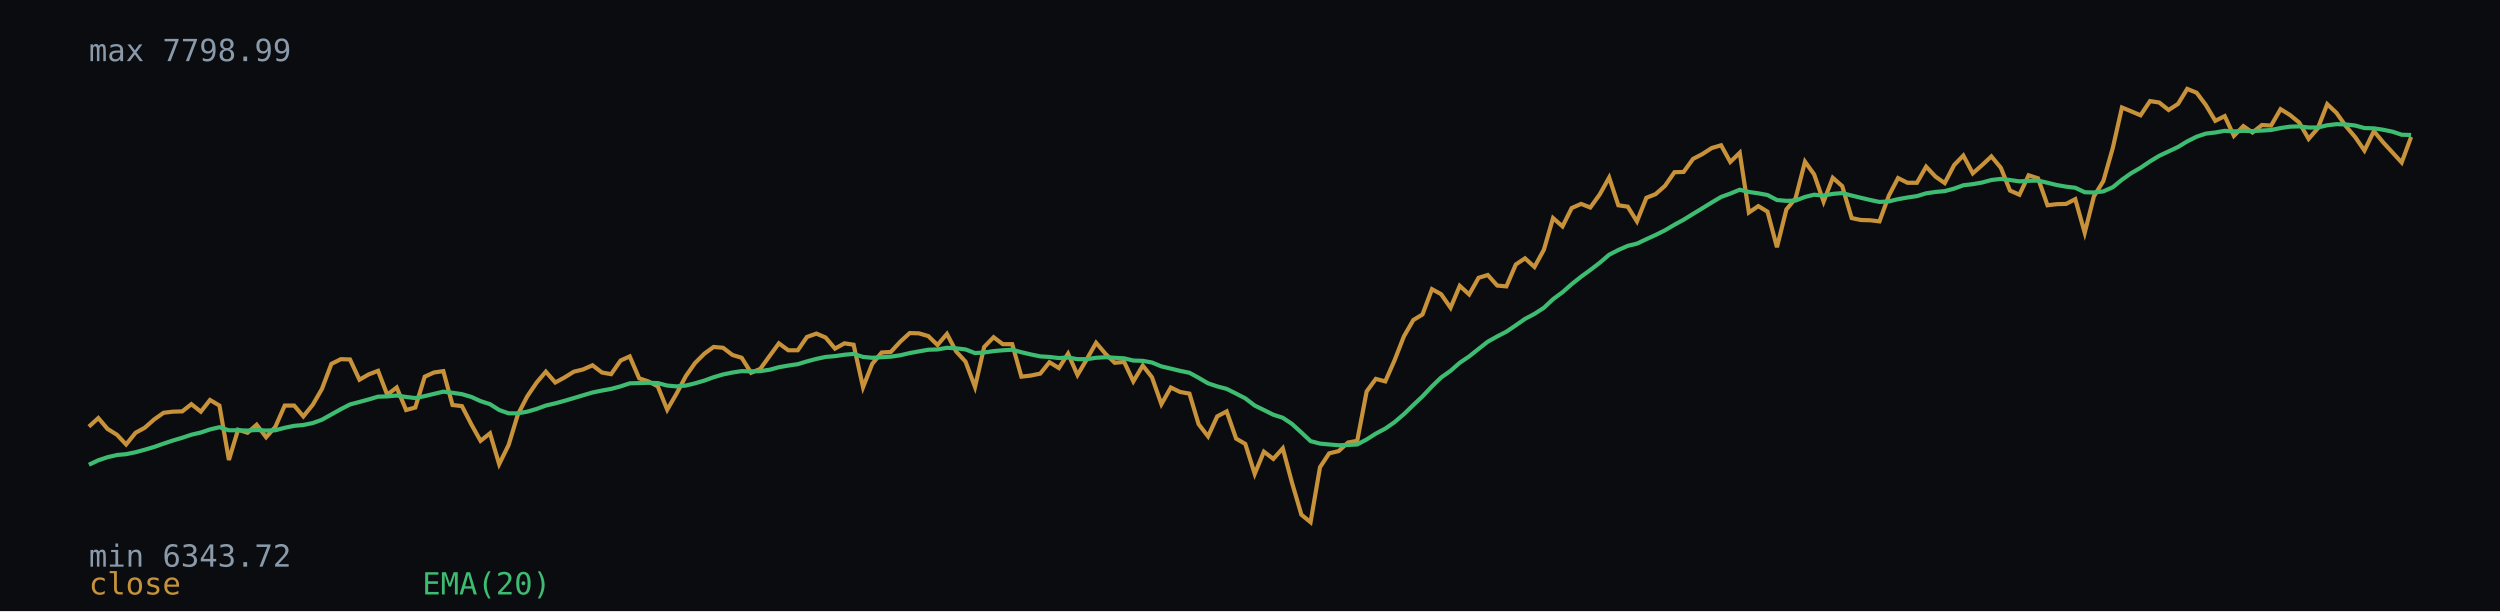
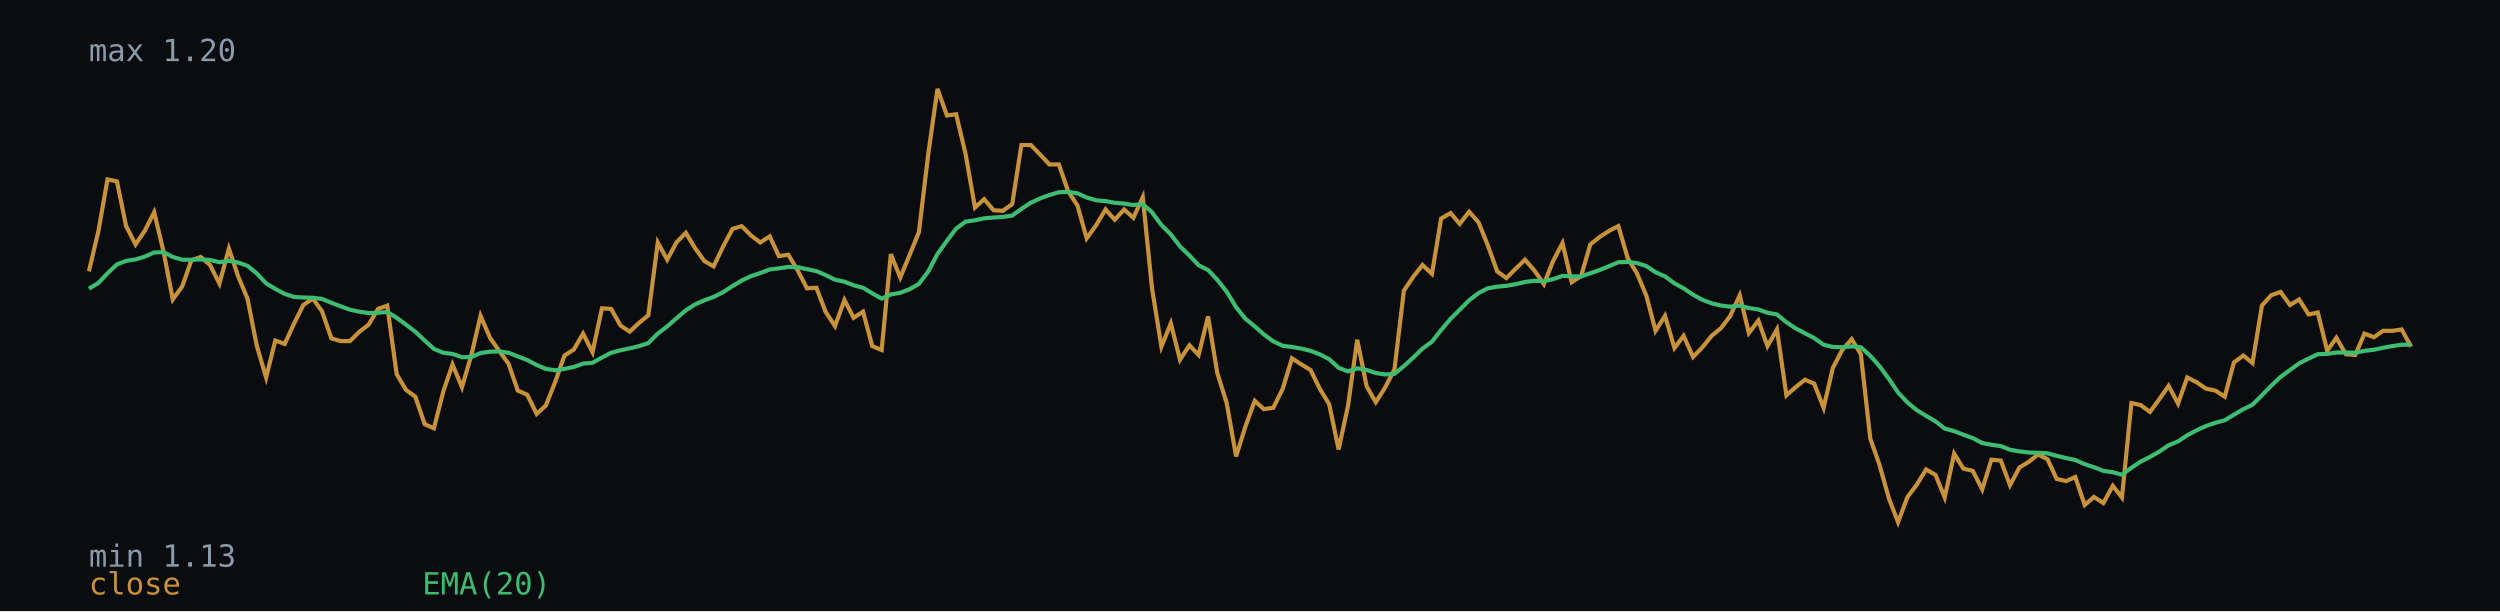
<svg xmlns="http://www.w3.org/2000/svg" width="900" height="220" viewBox="0 0 900 220">
  <rect width="900" height="220" fill="#0a0c0f" />
-   <polyline fill="none" stroke="#c8923a" stroke-width="1.5" points="32.0,153.6 35.4,150.5 38.7,154.4 42.1,156.5 45.4,160.0 48.8,155.8 52.1,154.0 55.5,151.0 58.9,148.6 62.2,148.2 65.6,148.1 68.9,145.5 72.3,148.2 75.6,144.0 79.0,146.0 82.4,165.6 85.7,154.7 89.1,155.8 92.4,152.9 95.8,157.4 99.1,153.7 102.5,146.0 105.9,146.0 109.2,149.9 112.6,145.7 115.9,140.0 119.3,131.0 122.7,129.3 126.0,129.4 129.4,136.7 132.7,134.8 136.1,133.5 139.4,142.1 142.8,139.5 146.2,147.6 149.5,146.7 152.9,135.6 156.2,134.1 159.6,133.6 162.9,145.8 166.3,146.2 169.7,152.8 173.0,158.7 176.4,156.0 179.7,167.1 183.1,160.2 186.4,149.3 189.8,142.7 193.2,137.7 196.5,133.8 199.9,137.7 203.2,135.9 206.6,133.8 209.9,133.0 213.3,131.5 216.7,134.1 220.0,134.7 223.4,129.8 226.7,128.3 230.1,136.2 233.4,137.3 236.8,139.1 240.2,147.5 243.5,141.8 246.9,135.4 250.2,130.7 253.6,127.3 256.9,124.9 260.3,125.2 263.7,127.8 267.0,128.8 270.4,134.2 273.7,132.8 277.1,128.1 280.4,123.6 283.8,126.1 287.2,126.1 290.5,121.3 293.9,120.1 297.2,121.5 300.6,125.5 304.0,123.6 307.3,124.1 310.7,139.4 314.0,131.0 317.4,126.9 320.7,126.7 324.1,123.0 327.5,119.9 330.8,120.0 334.2,121.0 337.5,124.2 340.9,120.2 344.2,126.5 347.6,130.2 351.0,139.3 354.3,124.9 357.7,121.4 361.0,123.9 364.4,123.9 367.7,135.6 371.1,135.2 374.5,134.5 377.8,130.4 381.2,132.5 384.5,127.3 387.9,135.0 391.2,129.4 394.6,123.4 398.0,127.4 401.3,130.6 404.7,130.3 408.0,137.3 411.4,131.6 414.7,135.8 418.1,145.5 421.5,139.5 424.8,141.1 428.2,141.7 431.5,152.7 434.9,157.1 438.2,149.9 441.6,148.1 445.0,157.9 448.3,159.8 451.7,170.6 455.0,162.6 458.4,165.2 461.8,161.4 465.1,173.7 468.5,185.3 471.8,188.0 475.2,168.2 478.5,163.2 481.9,162.4 485.3,159.3 488.6,158.7 492.0,140.9 495.3,136.4 498.7,137.3 502.0,129.8 505.4,121.1 508.8,115.2 512.1,113.2 515.5,104.1 518.8,105.9 522.2,110.8 525.5,102.9 528.9,106.0 532.3,100.0 535.6,99.0 539.0,102.8 542.3,103.1 545.7,95.2 549.0,93.0 552.4,96.1 555.8,89.9 559.1,78.5 562.5,81.5 565.8,74.9 569.2,73.4 572.5,74.7 575.9,70.0 579.3,63.9 582.6,73.9 586.0,74.4 589.3,79.7 592.7,71.2 596.0,69.9 599.4,66.9 602.8,62.0 606.1,61.9 609.5,57.2 612.8,55.5 616.2,53.3 619.6,52.3 622.9,58.3 626.3,55.0 629.6,76.5 633.0,74.2 636.3,76.2 639.7,89.0 643.1,75.4 646.4,71.4 649.8,58.2 653.1,62.8 656.5,72.6 659.8,64.0 663.2,67.0 666.6,78.5 669.9,79.2 673.3,79.3 676.6,79.7 680.0,70.4 683.3,64.1 686.7,65.8 690.1,65.8 693.4,60.0 696.8,63.6 700.1,65.9 703.5,59.4 706.8,56.0 710.2,62.4 713.6,59.4 716.9,56.3 720.3,60.4 723.6,68.6 727.0,70.1 730.3,63.1 733.7,64.2 737.1,73.9 740.4,73.5 743.8,73.4 747.1,71.7 750.5,83.8 753.8,70.7 757.2,65.2 760.6,53.3 763.9,38.7 767.3,40.1 770.6,41.5 774.0,36.4 777.3,36.9 780.7,39.6 784.1,37.4 787.4,32.0 790.8,33.4 794.1,37.8 797.5,43.5 800.9,41.8 804.2,48.9 807.6,45.4 810.9,47.7 814.3,45.0 817.6,45.2 821.0,39.3 824.4,41.4 827.7,44.1 831.1,50.0 834.4,46.2 837.8,37.5 841.1,40.6 844.5,45.4 847.9,49.4 851.2,54.2 854.6,47.2 857.9,51.2 861.3,54.9 864.6,58.5 868.0,49.3" />
-   <polyline fill="none" stroke="#3dbc72" stroke-width="1.5" points="32.0,167.3 35.4,165.7 38.7,164.6 42.1,163.8 45.4,163.5 48.8,162.8 52.1,161.9 55.5,160.9 58.9,159.7 62.2,158.6 65.6,157.6 68.9,156.5 72.3,155.7 75.6,154.6 79.0,153.8 82.4,154.9 85.7,154.9 89.1,155.0 92.4,154.8 95.8,155.0 99.1,154.9 102.5,154.0 105.9,153.3 109.2,153.0 112.6,152.3 115.9,151.1 119.3,149.2 122.7,147.3 126.0,145.6 129.4,144.7 132.7,143.8 136.1,142.8 139.4,142.7 142.8,142.4 146.2,142.9 149.5,143.3 152.9,142.6 156.2,141.8 159.6,141.0 162.9,141.4 166.3,141.9 169.7,142.9 173.0,144.4 176.4,145.5 179.7,147.6 183.1,148.8 186.4,148.8 189.8,148.2 193.2,147.2 196.5,146.0 199.9,145.2 203.2,144.3 206.6,143.3 209.9,142.3 213.3,141.3 216.7,140.6 220.0,140.0 223.4,139.1 226.7,138.0 230.1,137.9 233.4,137.8 236.8,137.9 240.2,138.8 243.5,139.1 246.9,138.8 250.2,138.0 253.6,137.0 256.9,135.8 260.3,134.8 263.7,134.1 267.0,133.6 270.4,133.7 273.7,133.6 277.1,133.1 280.4,132.2 283.8,131.6 287.2,131.1 290.5,130.1 293.9,129.2 297.2,128.5 300.6,128.2 304.0,127.7 307.3,127.4 310.7,128.5 314.0,128.8 317.4,128.6 320.7,128.4 324.1,127.9 327.5,127.1 330.8,126.5 334.2,125.9 337.5,125.8 340.9,125.2 344.2,125.4 347.6,125.8 351.0,127.1 354.3,126.9 357.7,126.4 361.0,126.1 364.4,125.9 367.7,126.8 371.1,127.6 374.5,128.3 377.8,128.5 381.2,128.9 384.5,128.7 387.9,129.3 391.2,129.3 394.6,128.8 398.0,128.6 401.3,128.8 404.7,129.0 408.0,129.8 411.4,129.9 414.7,130.5 418.1,131.9 421.5,132.7 424.8,133.5 428.2,134.2 431.5,136.0 434.9,138.0 438.2,139.1 441.6,140.0 445.0,141.7 448.3,143.4 451.7,146.0 455.0,147.6 458.4,149.3 461.8,150.4 465.1,152.6 468.5,155.7 471.8,158.8 475.2,159.7 478.5,160.0 481.9,160.3 485.3,160.2 488.6,160.0 492.0,158.2 495.3,156.1 498.7,154.3 502.0,152.0 505.4,149.1 508.8,145.8 512.1,142.7 515.5,139.1 518.8,135.9 522.2,133.5 525.5,130.6 528.9,128.3 532.3,125.6 535.6,123.0 539.0,121.1 542.3,119.4 545.7,117.1 549.0,114.8 552.4,113.0 555.8,110.8 559.1,107.7 562.5,105.2 565.8,102.3 569.2,99.6 572.5,97.2 575.9,94.6 579.3,91.7 582.6,90.0 586.0,88.5 589.3,87.7 592.7,86.1 596.0,84.6 599.4,82.9 602.8,80.9 606.1,79.1 609.5,77.0 612.8,75.0 616.2,72.9 619.6,70.9 622.9,69.7 626.3,68.3 629.6,69.1 633.0,69.6 636.3,70.2 639.7,72.0 643.1,72.3 646.4,72.2 649.8,70.9 653.1,70.1 656.5,70.4 659.8,69.8 663.2,69.5 666.6,70.4 669.9,71.2 673.3,72.0 676.6,72.7 680.0,72.5 683.3,71.7 686.7,71.1 690.1,70.6 693.4,69.6 696.8,69.1 700.1,68.8 703.5,67.9 706.8,66.7 710.2,66.3 713.6,65.7 716.9,64.8 720.3,64.4 723.6,64.8 727.0,65.3 730.3,65.1 733.7,65.0 737.1,65.8 740.4,66.6 743.8,67.2 747.1,67.6 750.5,69.2 753.8,69.3 757.2,68.9 760.6,67.4 763.9,64.7 767.3,62.3 770.6,60.4 774.0,58.1 777.3,56.1 780.7,54.5 784.1,52.9 787.4,50.9 790.8,49.2 794.1,48.1 797.5,47.7 800.9,47.1 804.2,47.3 807.6,47.1 810.9,47.2 814.3,47.0 817.6,46.8 821.0,46.1 824.4,45.6 827.7,45.5 831.1,45.9 834.4,45.9 837.8,45.1 841.1,44.7 844.5,44.8 847.9,45.2 851.2,46.1 854.6,46.2 857.9,46.7 861.3,47.4 864.6,48.5 868.0,48.6" />
-   <text x="32" y="22" fill="#8a9aaa" font-size="11" font-family="monospace">max 7798.99</text>
-   <text x="32" y="204" fill="#8a9aaa" font-size="11" font-family="monospace">min 6343.72</text>
+   <polyline fill="none" stroke="#c8923a" stroke-width="1.5" points="32.0,97.7 35.4,83.3 38.7,64.6 42.1,65.3 45.4,81.4 48.8,88.0 52.1,83.1 55.5,76.4 58.9,90.7 62.2,107.8 65.6,103.1 68.9,93.7 72.3,92.5 75.6,95.4 79.0,102.1 82.4,89.5 85.7,99.4 89.1,107.5 92.4,124.3 95.8,135.9 99.1,122.6 102.5,123.8 105.9,116.4 109.2,109.8 112.6,107.5 115.9,112.0 119.3,121.8 122.7,122.8 126.0,122.8 129.4,119.4 132.7,116.9 136.1,111.2 139.4,110.0 142.8,134.7 146.2,140.4 149.5,142.8 152.9,152.7 156.2,154.2 159.6,140.9 162.9,131.2 166.3,139.4 169.7,127.8 173.0,113.7 176.4,121.6 179.7,126.3 183.1,131.0 186.4,140.6 189.8,142.1 193.2,149.0 196.5,146.0 199.9,137.4 203.2,128.0 206.6,125.8 209.9,120.1 213.3,126.8 216.7,111.0 220.0,111.2 223.4,117.2 226.7,119.4 230.1,116.2 233.4,113.5 236.8,87.3 240.2,93.5 243.5,87.3 246.9,83.8 250.2,89.3 253.6,94.0 256.9,95.9 260.3,88.8 263.7,82.4 267.0,81.4 270.4,84.8 273.7,87.3 277.1,85.1 280.4,92.2 283.8,91.7 287.2,97.4 290.5,103.8 293.9,103.6 297.2,112.2 300.6,117.4 304.0,108.0 307.3,114.4 310.7,112.2 314.0,124.6 317.4,126.0 320.7,91.5 324.1,99.9 327.5,91.7 330.8,83.6 334.2,55.2 337.5,32.0 340.9,41.6 344.2,41.1 347.6,55.4 351.0,74.7 354.3,71.7 357.7,75.7 361.0,75.9 364.4,73.5 367.7,52.2 371.1,52.2 374.5,55.7 377.8,59.2 381.2,59.2 384.5,68.8 387.9,74.0 391.2,85.8 394.6,81.1 398.0,75.4 401.3,79.1 404.7,75.4 408.0,78.4 411.4,71.0 414.7,103.6 418.1,124.8 421.5,116.4 424.8,129.5 428.2,124.3 431.5,127.8 434.9,113.9 438.2,134.2 441.6,145.1 445.0,164.3 448.3,153.7 451.7,144.3 455.0,147.3 458.4,146.8 461.8,139.9 465.1,129.0 468.5,131.2 471.8,133.2 475.2,140.1 478.5,145.5 481.9,161.8 485.3,146.0 488.6,122.3 492.0,139.1 495.3,144.8 498.7,139.4 502.0,133.0 505.4,104.6 508.8,99.6 512.1,95.4 515.5,98.6 518.8,78.7 522.2,76.7 525.5,80.6 528.9,76.2 532.3,80.1 535.6,88.3 539.0,97.7 542.3,100.1 545.7,96.7 549.0,93.5 552.4,97.4 555.8,102.3 559.1,94.0 562.5,87.5 565.8,101.6 569.2,99.4 572.5,88.0 575.9,85.3 579.3,83.1 582.6,81.4 586.0,93.0 589.3,98.4 592.7,106.5 596.0,119.1 599.4,113.7 602.8,125.3 606.1,120.9 609.5,128.5 612.8,125.1 616.2,120.9 619.6,118.1 622.9,113.7 626.3,106.3 629.6,119.9 633.0,115.4 636.3,124.6 639.7,118.6 643.1,142.3 646.4,139.4 649.8,136.7 653.1,138.1 656.5,146.8 659.8,132.5 663.2,126.0 666.6,122.1 669.9,127.5 673.3,157.9 676.6,167.3 680.0,179.4 683.3,188.0 686.7,178.9 690.1,174.4 693.4,169.0 696.8,171.0 700.1,179.1 703.5,163.3 706.8,168.7 710.2,169.5 713.6,176.2 716.9,165.5 720.3,165.8 723.6,174.7 727.0,168.3 730.3,166.3 733.7,163.6 737.1,165.3 740.4,172.4 743.8,173.2 747.1,171.7 750.5,181.8 753.8,178.9 757.2,181.1 760.6,174.9 763.9,179.1 767.3,145.1 770.6,145.8 774.0,148.3 777.3,143.8 780.7,138.9 784.1,145.3 787.4,135.9 790.8,137.6 794.1,139.9 797.5,140.6 800.9,142.8 804.2,130.5 807.6,128.0 810.9,130.7 814.3,110.0 817.6,106.3 821.0,105.1 824.4,109.8 827.7,107.8 831.1,113.2 834.4,112.5 837.8,126.3 841.1,121.6 844.5,127.5 847.9,127.8 851.2,120.1 854.6,121.4 857.9,119.1 861.3,119.1 864.6,118.6 868.0,124.8" />
+   <polyline fill="none" stroke="#3dbc72" stroke-width="1.5" points="32.0,103.9 35.4,101.9 38.7,98.4 42.1,95.2 45.4,93.9 48.8,93.4 52.1,92.4 55.5,90.9 58.9,90.8 62.2,92.5 65.6,93.5 68.9,93.5 72.3,93.4 75.6,93.6 79.0,94.4 82.4,93.9 85.7,94.5 89.1,95.7 92.4,98.4 95.8,102.0 99.1,104.0 102.5,105.8 105.9,106.9 109.2,107.1 112.6,107.2 115.9,107.6 119.3,109.0 122.7,110.3 126.0,111.5 129.4,112.2 132.7,112.7 136.1,112.6 139.4,112.3 142.8,114.4 146.2,116.9 149.5,119.4 152.9,122.6 156.2,125.6 159.6,127.0 162.9,127.4 166.3,128.6 169.7,128.5 173.0,127.1 176.4,126.6 179.7,126.5 183.1,127.0 186.4,128.3 189.8,129.6 193.2,131.4 196.5,132.8 199.9,133.3 203.2,132.8 206.6,132.1 209.9,130.9 213.3,130.6 216.7,128.7 220.0,127.0 223.4,126.1 226.7,125.4 230.1,124.6 233.4,123.5 236.8,120.1 240.2,117.5 243.5,114.6 246.9,111.7 250.2,109.6 253.6,108.1 256.9,106.9 260.3,105.2 263.7,103.0 267.0,101.0 270.4,99.4 273.7,98.3 277.1,97.0 280.4,96.6 283.8,96.1 287.2,96.2 290.5,96.9 293.9,97.6 297.2,99.0 300.6,100.7 304.0,101.4 307.3,102.7 310.7,103.6 314.0,105.6 317.4,107.5 320.7,106.0 324.1,105.4 327.5,104.1 330.8,102.2 334.2,97.7 337.5,91.4 340.9,86.7 344.2,82.3 347.6,79.8 351.0,79.3 354.3,78.6 357.7,78.3 361.0,78.1 364.4,77.6 367.7,75.2 371.1,73.0 374.5,71.4 377.8,70.2 381.2,69.2 384.5,69.1 387.9,69.6 391.2,71.1 394.6,72.1 398.0,72.4 401.3,73.0 404.7,73.3 408.0,73.8 411.4,73.5 414.7,76.4 418.1,81.0 421.5,84.4 424.8,88.7 428.2,92.0 431.5,95.5 434.9,97.2 438.2,100.7 441.6,105.0 445.0,110.6 448.3,114.7 451.7,117.5 455.0,120.4 458.4,122.9 461.8,124.5 465.1,124.9 468.5,125.5 471.8,126.3 475.2,127.6 478.5,129.3 481.9,132.4 485.3,133.7 488.6,132.6 492.0,133.2 495.3,134.3 498.7,134.8 502.0,134.6 505.4,131.8 508.8,128.7 512.1,125.5 515.5,123.0 518.8,118.8 522.2,114.8 525.5,111.5 528.9,108.1 532.3,105.5 535.6,103.8 539.0,103.2 542.3,102.9 545.7,102.3 549.0,101.5 552.4,101.1 555.8,101.2 559.1,100.5 562.5,99.3 565.8,99.5 569.2,99.5 572.5,98.4 575.9,97.2 579.3,95.8 582.6,94.4 586.0,94.3 589.3,94.7 592.7,95.8 596.0,98.0 599.4,99.5 602.8,102.0 606.1,103.8 609.5,106.1 612.8,107.9 616.2,109.2 619.6,110.0 622.9,110.4 626.3,110.0 629.6,110.9 633.0,111.4 636.3,112.6 639.7,113.2 643.1,116.0 646.4,118.2 649.8,120.0 653.1,121.7 656.5,124.1 659.8,124.9 663.2,125.0 666.6,124.7 669.9,125.0 673.3,128.1 676.6,131.8 680.0,136.4 683.3,141.3 686.7,144.9 690.1,147.7 693.4,149.7 696.8,151.7 700.1,154.3 703.5,155.2 706.8,156.5 710.2,157.7 713.6,159.5 716.9,160.1 720.3,160.6 723.6,161.9 727.0,162.5 730.3,162.9 733.7,163.0 737.1,163.2 740.4,164.1 743.8,164.9 747.1,165.6 750.5,167.1 753.8,168.2 757.2,169.5 760.6,170.0 763.9,170.9 767.3,168.4 770.6,166.2 774.0,164.5 777.3,162.6 780.7,160.3 784.1,158.9 787.4,156.7 790.8,154.9 794.1,153.4 797.5,152.2 800.9,151.3 804.2,149.3 807.6,147.3 810.9,145.7 814.3,142.3 817.6,138.9 821.0,135.7 824.4,133.2 827.7,130.8 831.1,129.1 834.4,127.5 837.8,127.4 841.1,126.9 844.5,126.9 847.9,127.0 851.2,126.3 854.6,125.9 857.9,125.2 861.3,124.6 864.6,124.1 868.0,124.1" />
+   <text x="32" y="22" fill="#8a9aaa" font-size="11" font-family="monospace">max 1.20</text>
+   <text x="32" y="204" fill="#8a9aaa" font-size="11" font-family="monospace">min 1.13</text>
  <text x="32" y="214" fill="#c8923a" font-size="11" font-family="monospace">close</text>
  <text x="152" y="214" fill="#3dbc72" font-size="11" font-family="monospace">EMA(20)</text>
</svg>
